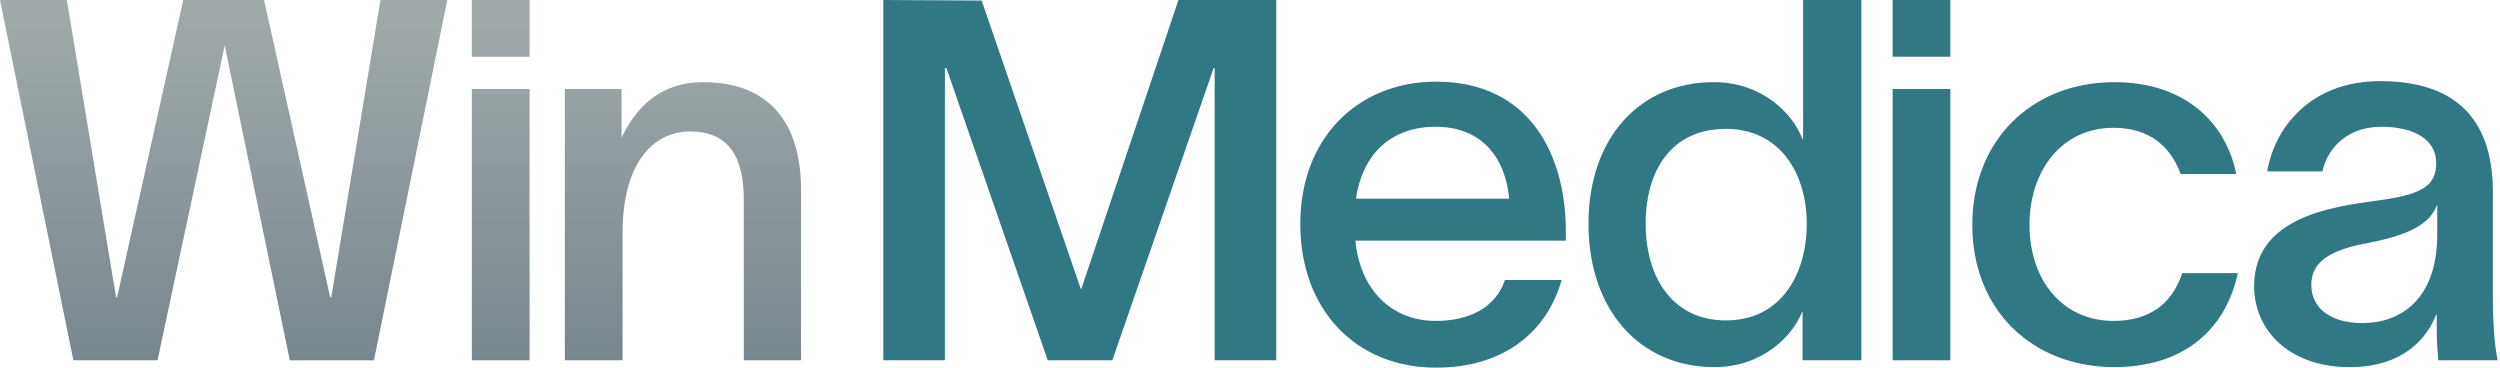
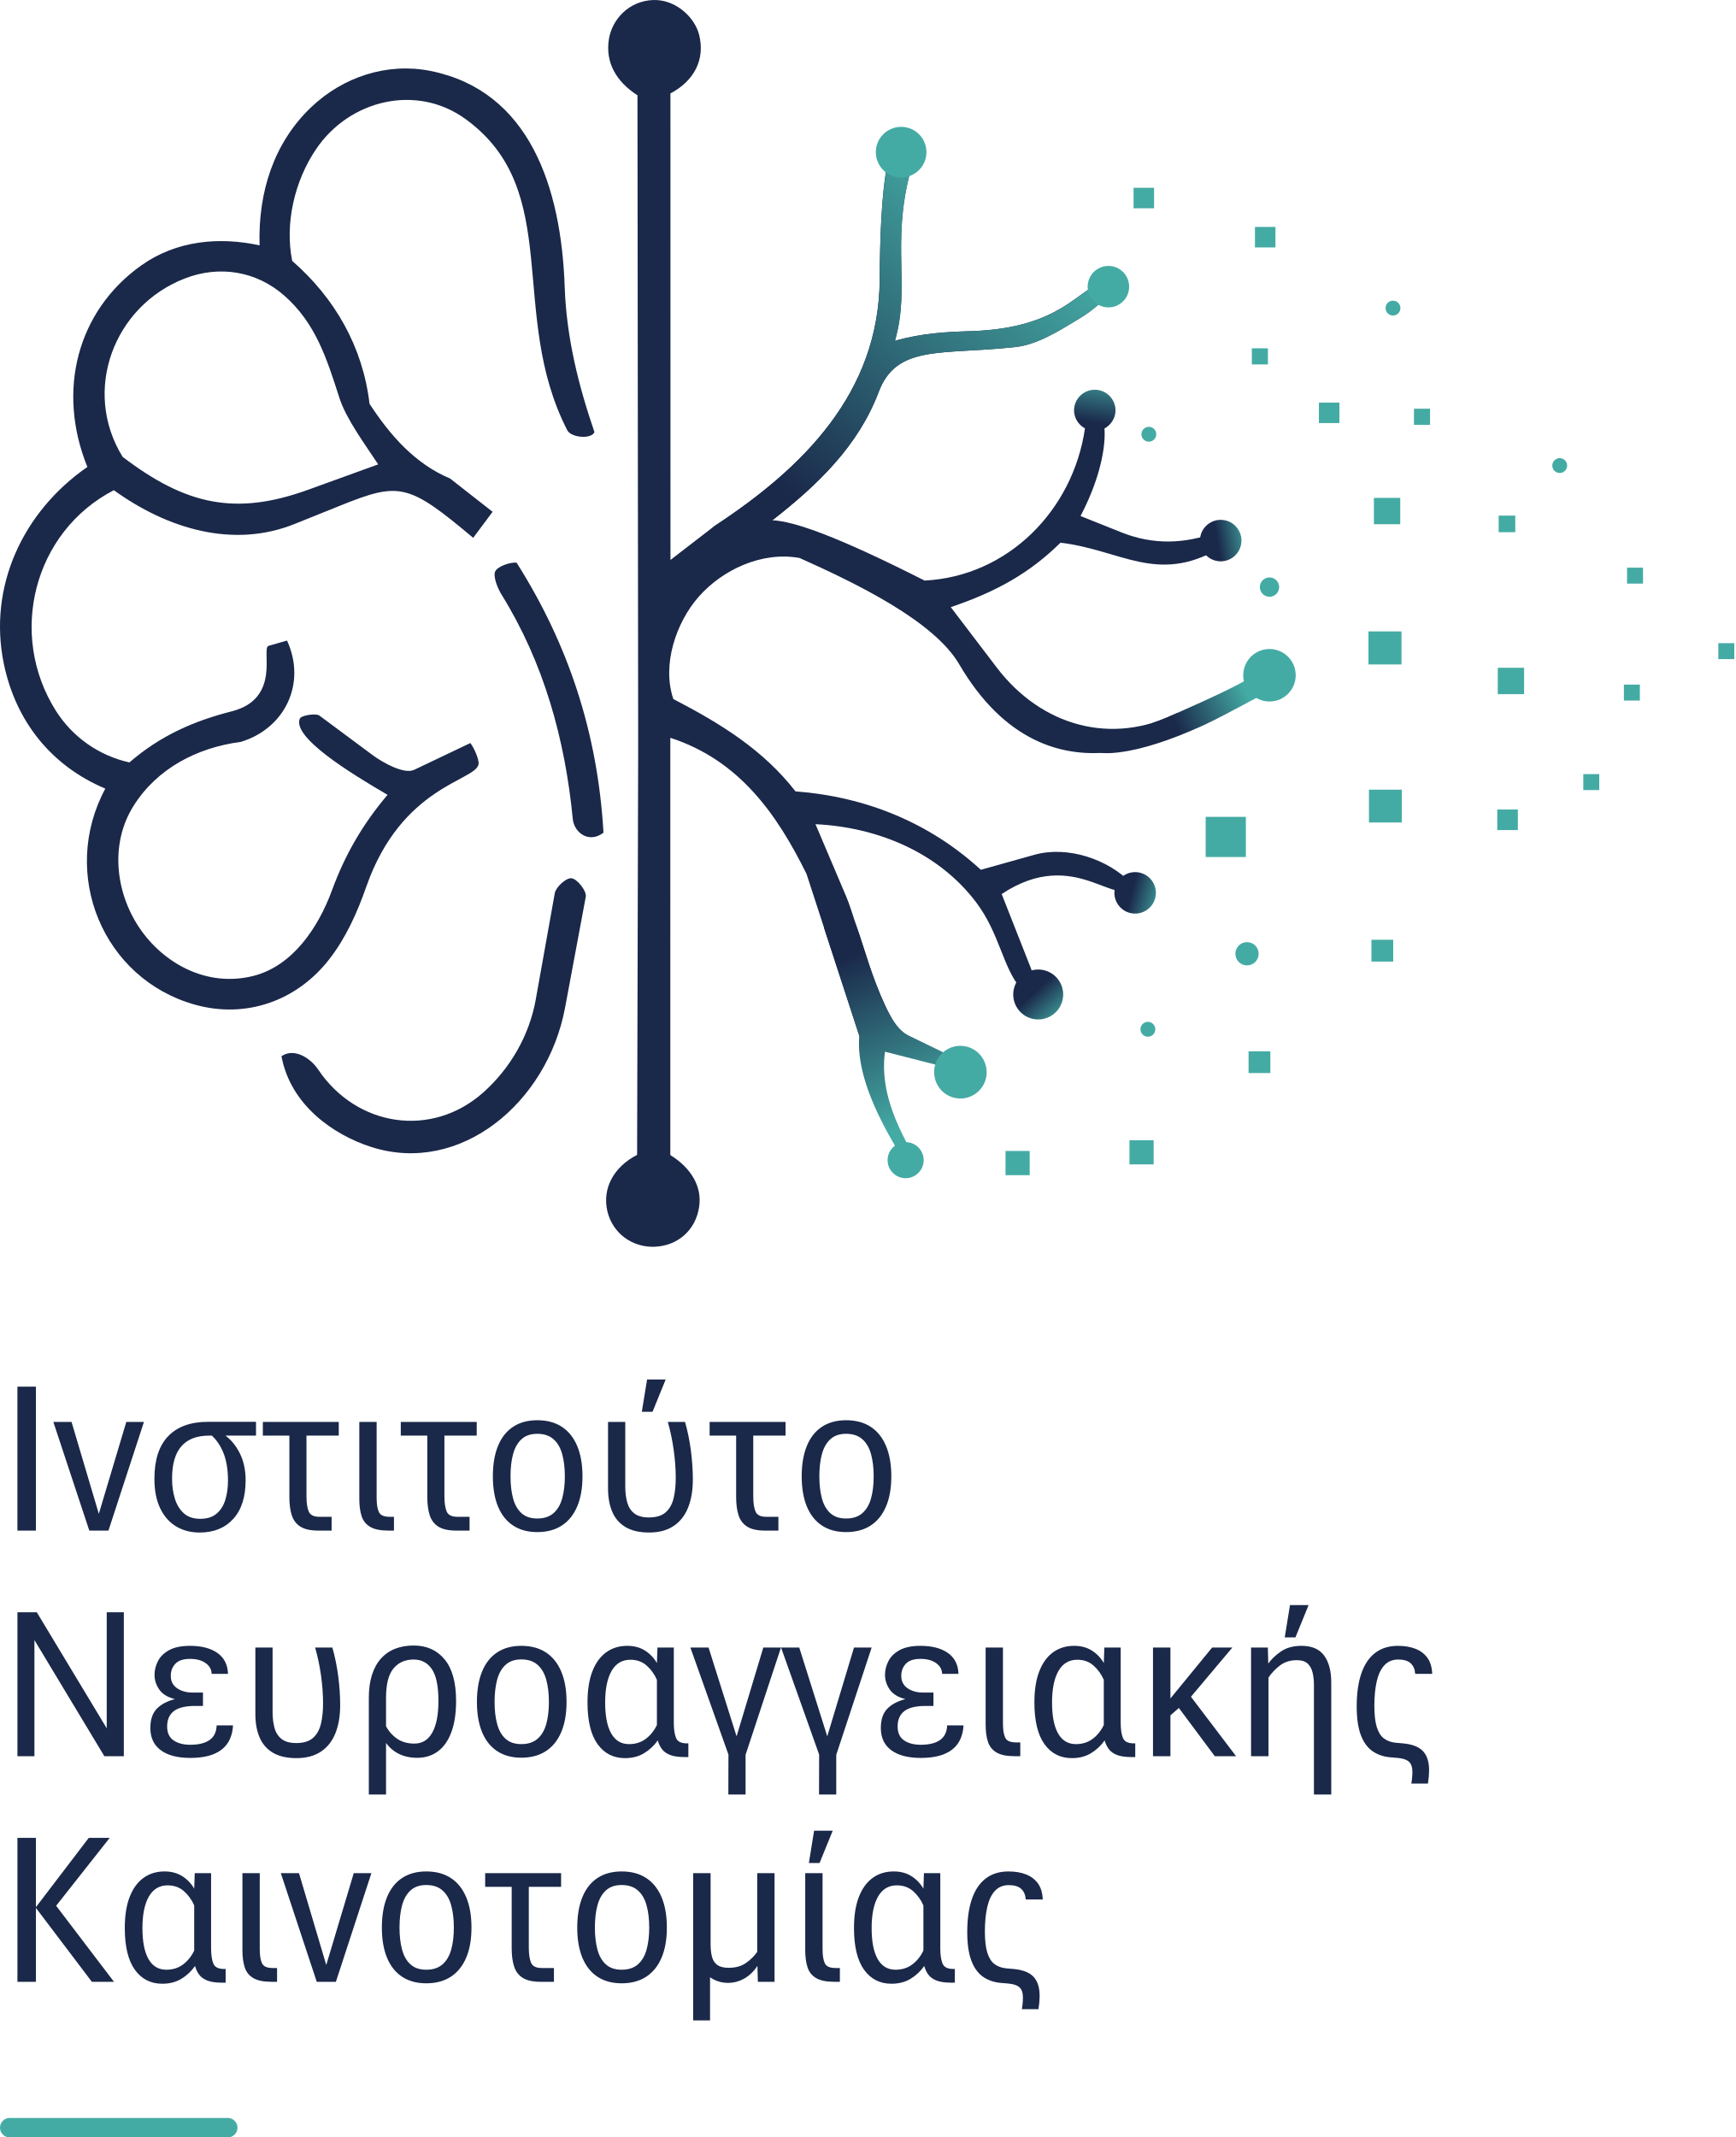
- <svg xmlns="http://www.w3.org/2000/svg" width="136" height="20" fill="none">
-   <path fill="url(#a)" d="M20.697 0 18.02 16.175h-.058L14.365 0H9.968L6.371 16.175h-.057L3.637 0H0l3.991 19.6H8.57l3.654-17.129 3.541 17.13h4.578L24.333 0z" />
-   <path fill="url(#b)" d="M25.668 4.84h3.141V19.6h-3.141z" />
-   <path fill="url(#c)" d="M25.668 0h3.141v3.087h-3.141z" />
-   <path fill="url(#d)" d="M30.729 4.84h3.083v2.655c.8-1.685 2.14-3.026 4.425-3.026 3.853 0 5.338 2.513 5.338 5.823V19.6h-3.112v-8.736c0-2.369-.857-3.712-2.912-3.712-2.056 0-3.683 1.77-3.683 5.51V19.6h-3.14z" />
-   <path fill="#307884" d="m48.052 0 5.349.029 5.395 15.689h.028L64.107 0h5.32v19.6h-3.35V3.712h-.058L60.51 19.6h-3.512l-5.51-15.888h-.086V19.6h-3.35V0zM78.13 20c-4.395 0-7.394-3.168-7.394-7.821s3.112-7.737 7.395-7.737c5.081 0 7.022 3.968 7.05 8.05v.6H73.734c.258 2.71 1.998 4.366 4.367 4.366 1.77 0 3.255-.685 3.768-2.226h3.084C84.095 18.258 81.584 20 78.129 20zm3.968-9.193c-.2-2.226-1.485-3.911-3.996-3.911s-3.996 1.57-4.34 3.911zM98.06 7.582h.029V0h3.168v19.6H98.06v-2.626h-.029c-.513 1.314-2.169 2.997-4.768 2.997-4.082 0-6.85-3.14-6.85-7.794 0-4.653 2.768-7.708 6.821-7.708 2.627 0 4.311 1.712 4.825 3.113zm-4.169 9.848c2.997 0 4.396-2.511 4.396-5.253S96.831 7.01 93.891 7.01s-4.367 2.227-4.367 5.168 1.485 5.253 4.367 5.253M115.03 19.971c-4.483 0-7.737-3.112-7.737-7.736 0-4.625 3.254-7.766 7.737-7.766 3.682 0 6.023 2.056 6.622 4.995h-3.026c-.515-1.427-1.627-2.512-3.654-2.512-2.797 0-4.568 2.313-4.568 5.281s1.769 5.224 4.568 5.224c1.885 0 3.168-.857 3.74-2.598h3.026c-.713 3.283-3.168 5.11-6.708 5.11zM129.474 4.413c5.024 0 6.138 3.084 6.138 6.052v5.823c0 1.142.085 2.484.258 3.312h-3.226c-.058-.6-.086-1.17-.086-1.827v-.657h-.029c-.457 1.17-1.685 2.855-4.711 2.855-3.397 0-5.195-2.113-5.195-4.397 0-4.111 5.053-4.396 7.222-4.738 1.913-.315 2.684-.743 2.684-1.97 0-1.225-1.113-1.969-2.997-1.969-1.628 0-2.855.942-3.197 2.427h-2.997c.37-2.284 2.284-4.91 6.138-4.91zm-.941 13.16c2.055 0 4.053-1.285 4.053-4.824v-1.627c-.313.828-1.056 1.57-3.711 2.085-2.056.37-3.14.999-3.14 2.284s1.057 2.084 2.798 2.084zM102.959 4.84h3.141V19.6h-3.141zM102.959 0h3.141v3.087h-3.141z" />
+ <svg xmlns="http://www.w3.org/2000/svg" width="277" height="341">
  <defs>
-     <linearGradient id="a" x1="12.166" x2="12.166" y1="20.142" y2="1.228" gradientUnits="userSpaceOnUse">
-       <stop stop-color="#77858d" />
-       <stop offset="1" stop-color="#9fa9aa" />
+     <linearGradient id="a" x1="0" x2="1" y1="0" y2="0" gradientTransform="rotate(50.678 -290.934 480.19)scale(-44.05826 44.05826)" gradientUnits="userSpaceOnUse" spreadMethod="pad">
+       <stop offset="0" stop-color="#44aba4" />
+       <stop offset=".995" stop-color="#1a284a" />
+       <stop offset="1" stop-color="#1a284a" />
    </linearGradient>
-     <linearGradient id="b" x1="27.238" x2="27.238" y1="20.142" y2="1.228" gradientUnits="userSpaceOnUse">
-       <stop stop-color="#77858d" />
-       <stop offset="1" stop-color="#9fa9aa" />
+     <linearGradient id="b" x1="0" x2="1" y1="0" y2="0" gradientTransform="rotate(113.325 31.368 229.994)scale(21.55592 -21.55592)" gradientUnits="userSpaceOnUse" spreadMethod="pad">
+       <stop offset="0" stop-color="#44aba4" />
+       <stop offset=".995" stop-color="#1a284a" />
+       <stop offset="1" stop-color="#1a284a" />
    </linearGradient>
-     <linearGradient id="c" x1="27.238" x2="27.238" y1="20.142" y2="1.228" gradientUnits="userSpaceOnUse">
-       <stop stop-color="#77858d" />
-       <stop offset="1" stop-color="#9fa9aa" />
+     <linearGradient id="c" x1="0" x2="1" y1="0" y2="0" gradientTransform="rotate(-155.128 184.119 139.2)scale(9.44069 -9.44069)" gradientUnits="userSpaceOnUse" spreadMethod="pad">
+       <stop offset="0" stop-color="#44aba4" />
+       <stop offset=".995" stop-color="#1a284a" />
+       <stop offset="1" stop-color="#1a284a" />
    </linearGradient>
-     <linearGradient id="d" x1="37.153" x2="37.153" y1="20.142" y2="1.228" gradientUnits="userSpaceOnUse">
-       <stop stop-color="#77858d" />
-       <stop offset="1" stop-color="#9fa9aa" />
+     <linearGradient id="d" x1="0" x2="1" y1="0" y2="0" gradientTransform="matrix(-3.9912 -.68142 -.68142 3.9912 293.103 361.69)" gradientUnits="userSpaceOnUse" spreadMethod="pad">
+       <stop offset="0" stop-color="#44aba4" />
+       <stop offset=".995" stop-color="#1a284a" />
+       <stop offset="1" stop-color="#1a284a" />
+     </linearGradient>
+     <linearGradient id="e" x1="0" x2="1" y1="0" y2="0" gradientTransform="rotate(-98.443 302.05 72)scale(6.29841 -6.29841)" gradientUnits="userSpaceOnUse" spreadMethod="pad">
+       <stop offset="0" stop-color="#44aba4" />
+       <stop offset=".995" stop-color="#1a284a" />
+       <stop offset="1" stop-color="#1a284a" />
+     </linearGradient>
+     <linearGradient id="f" x1="0" x2="1" y1="0" y2="0" gradientTransform="rotate(164.613 119.919 178.06)scale(4.04894 -4.04894)" gradientUnits="userSpaceOnUse" spreadMethod="pad">
+       <stop offset="0" stop-color="#44aba4" />
+       <stop offset=".995" stop-color="#1a284a" />
+       <stop offset="1" stop-color="#1a284a" />
+     </linearGradient>
+     <linearGradient id="g" x1="0" x2="1" y1="0" y2="0" gradientTransform="rotate(132.611 68.723 211.143)scale(4.87372 -4.87372)" gradientUnits="userSpaceOnUse" spreadMethod="pad">
+       <stop offset="0" stop-color="#44aba4" />
+       <stop offset=".995" stop-color="#1a284a" />
+       <stop offset="1" stop-color="#1a284a" />
    </linearGradient>
  </defs>
+   <path fill="#1a2849" d="M60.35 74.1c-2.078-3.169-5.106-7.227-6.196-10.627-2.022-6.303-3.798-11.938-8.816-16.328-4.408-3.858-10.275-4.863-15.826-2.718-11.405 4.406-16.444 17.96-9.942 28.475 10.102 7.699 18.033 9.439 29.61 5.245zm-23.356 39.402c7.965-2.03 4.63-10.092 5.86-10.444l2.952-.845c3.184 6.981-.48 14.114-7.402 16.173-6.933.903-13.353 4.23-17.11 10.235-3.774 6.026-2.855 13.772.94 19.418 3.814 5.674 10.772 9.566 18.196 7.688 6.268-1.585 10.365-7.714 12.546-13.661 2.088-5.69 4.887-10.527 8.867-15.236-6.107-3.567-15.19-9.168-14.007-12.147.223-.56 2.608-.89 3.122-.509l8.469 6.292c1.653 1.23 5.068 3.136 6.664 2.375l8.964-4.272c.543.654 1.455 2.665 1.31 3.397-.52 2.673-12.277 3.405-17.92 19.545-1.451 4.15-3.278 8.198-5.94 11.603-5.123 6.559-13.193 9.49-21.386 7.204-14.688-4.095-21.63-20.847-14.313-34.479-8.7-3.664-14.32-10.82-16.2-19.944C-1.92 93.621 3.63 81.658 13.945 74.51c-4.937-12.174-1.622-24.871 8.562-32.134 5.588-3.985 12.422-4.64 18.916-3.222-.254-8.45 2.248-16.351 8.246-22.06 5.059-4.814 12.123-7.166 19.05-5.77 15.789 3.182 20.846 18.564 21.397 34.499.279 8.056 2.195 15.668 4.747 23.136-.504 1.159-3.722.899-4.344-.315-9.555-18.648-.454-38.17-16.216-49.638-7.762-5.647-18.462-3.15-23.84 4.758-3.495 5.139-5.031 11.955-3.834 17.867 6.808 5.937 11.27 13.692 12.339 22.803 3.272 4.997 7.225 9.561 12.848 11.918l6.792 5.316-3.097 4.154c-10.344-8.675-11.728-8.962-21.212-5.144l-7.29 2.933c-9.778 3.936-20.277.797-28.841-5.392-12.839 6.652-16.964 23.073-9.21 35.264a18.64 18.64 0 0 0 11.693 8.175c4.977-4.294 10.266-6.607 16.344-8.155M44.918 168.54c2.043-1.391 4.62.288 5.87 2.146 6.122 9.106 18.066 10.978 26.317 3.65 4.288-3.808 7.358-9.087 8.382-14.807l3.05-17.032c.16-.9 1.782-2.467 2.684-2.35.9.118 2.425 2.04 2.256 2.949l-3.3 17.68c-2.84 15.216-16.746 26.79-30.935 22.248-5.965-1.91-12.879-6.651-14.324-14.484" />
+   <path fill="#1a2849" d="M96.303 132.87c-2.317 1.777-4.685-.007-4.897-2.175-1.242-12.738-4.615-24.919-11.366-35.81-.617-.994-1.334-2.777-1.05-3.624.284-.846 2.37-1.574 3.444-1.484 8.26 13.052 12.94 27.144 13.869 43.092M2.78 221.267h2.953v22.97H2.78zM14.25 244.236 8.515 226.9h2.902l4.352 14.657 4.385-14.657h2.815l-5.664 17.337ZM31.86 244.544q-2.134 0-3.763-.982-1.63-.981-2.543-2.901t-.913-4.7q0-4.507 2.2-6.792 2.203-2.288 6.349-2.288h7.663v2.201h-7.526q-2.884 0-4.377 1.69-1.494 1.69-1.493 5.189 0 1.705.444 3.165t1.432 2.346q.99.887 2.629.886 1.621 0 2.593-.818.974-.82 1.4-2.21t.427-3.081q0-2.746-.82-4.632-.817-1.886-2.27-2.961l-.647-.7q1.706-.032 3.198 1.024 1.494 1.057 2.424 2.92.93 1.858.93 4.298 0 3.994-1.971 6.17-1.97 2.175-5.367 2.176M50.802 244.236q-1.876 0-2.875-.638-.998-.642-1.374-1.835-.376-1.195-.376-2.868v-9.812h-4.232v-2.184H54.06v2.184h-5.154v9.692q0 1.57.36 2.416.357.844 1.706.844h1.945v2.201ZM61.997 244.236q-1.894 0-2.901-.581a3 3 0 0 1-1.383-1.705q-.375-1.128-.374-2.764v-12.287h2.764v12.15q0 1.434.35 2.21.348.776 1.715.776h.699v2.201ZM72.815 244.236q-1.876 0-2.875-.638-.998-.642-1.374-1.835-.376-1.195-.376-2.868v-9.812h-4.232v-2.184h12.116v2.184H70.92v9.692q0 1.57.36 2.416.357.844 1.706.844h1.945v2.201ZM85.733 242.308q1.621 0 2.593-.853.974-.852 1.39-2.363.42-1.511.42-3.508 0-2.013-.42-3.54-.416-1.529-1.39-2.39-.972-.862-2.593-.862-1.57 0-2.508.863-.94.86-1.35 2.38-.407 1.52-.407 3.549 0 1.998.408 3.516.409 1.519 1.349 2.363.938.846 2.508.845m0 2.167q-2.27 0-3.857-1.05-1.587-1.048-2.406-3.036-.819-1.99-.82-4.805.001-2.849.82-4.855.82-2.005 2.406-3.054 1.587-1.05 3.857-1.05 2.321 0 3.925 1.05 1.605 1.05 2.448 3.054.846 2.006.846 4.855 0 2.816-.846 4.805-.843 1.988-2.448 3.036-1.605 1.05-3.925 1.05M102.423 225.277l.837-5.152h2.968l-2.098 5.152Zm1.161 19.266q-2.286 0-3.738-.852-1.448-.854-2.132-2.433-.683-1.578-.683-3.745v-10.614h2.748v10.306q0 1.4.307 2.518.306 1.118 1.126 1.766t2.338.649q1.758-.001 2.678-.82.922-.817 1.264-2.244.341-1.425.342-3.233 0-2.168-.326-4.472a33 33 0 0 0-.938-4.47h2.748q.631 2.218.938 4.599.306 2.378.307 4.581 0 2.629-.776 4.531-.775 1.903-2.33 2.917-1.552 1.017-3.873 1.016M122.099 244.236q-1.876 0-2.875-.638-.998-.642-1.375-1.835-.376-1.195-.376-2.868v-9.812h-4.232v-2.184h12.116v2.184h-5.153v9.692q0 1.57.36 2.416.357.844 1.705.844h1.946v2.201ZM135.017 242.308q1.621 0 2.593-.853.974-.852 1.39-2.363.42-1.511.42-3.508 0-2.013-.42-3.54-.416-1.529-1.39-2.39-.972-.862-2.593-.862-1.57 0-2.508.863-.94.86-1.35 2.38-.408 1.52-.408 3.549 0 1.998.408 3.516.41 1.519 1.35 2.363.938.846 2.508.845m0 2.167q-2.27 0-3.858-1.05-1.585-1.048-2.405-3.036-.819-1.99-.82-4.805.001-2.849.82-4.855.82-2.005 2.405-3.054 1.589-1.05 3.858-1.05 2.32 0 3.925 1.05t2.448 3.054q.845 2.006.845 4.855.001 2.816-.845 4.805-.844 1.988-2.448 3.036-1.606 1.05-3.925 1.05M2.781 280.236v-22.97h3.09l11.16 18.516v-18.515h2.73v22.97h-3.107l-11.16-18.533v18.532ZM30.34 280.51q-3.019 0-4.683-1.23-1.665-1.228-1.664-3.549 0-1.996 1.016-3.055 1.015-1.057 2.91-1.552-1.743-.428-2.5-1.52-.76-1.091-.76-2.354 0-1.108.538-2.176.536-1.066 1.783-1.758 1.245-.69 3.344-.69 2.748 0 4.369 1.133 1.62 1.138 1.69 3.337h-2.611q-.018-1.04-.956-1.716-.938-.673-2.492-.673-1.62.001-2.346.785-.726.785-.725 1.911 0 1.297 1.007 1.988t2.474.692h1.655v2.132H31.16q-2.355 0-3.421.828-1.067.829-1.067 2.45 0 1.517 1.024 2.217 1.022.702 2.663.701 2.01-.001 3.088-.761 1.073-.757 1.126-2.328h2.61q-.084 1.638-.835 2.798-.752 1.16-2.236 1.775t-3.772.615M47.305 280.544q-2.288-.001-3.74-.854a5.1 5.1 0 0 1-2.131-2.432q-.683-1.578-.683-3.745V262.9H43.5v10.305q0 1.399.307 2.519.306 1.117 1.127 1.765.818.648 2.337.648 1.757 0 2.679-.819.921-.818 1.264-2.245.34-1.423.34-3.232 0-2.168-.324-4.472a33 33 0 0 0-.94-4.47h2.749q.631 2.217.939 4.6.306 2.379.306 4.58 0 2.63-.776 4.531-.775 1.901-2.33 2.918-1.553 1.016-3.872 1.016M61.536 278.018v-2.695a5.6 5.6 0 0 0 1.808 2.107q1.144.793 2.782.793 1.878 0 2.858-1.757.982-1.759.982-5.035 0-3.533-1.042-5.077-1.04-1.544-2.917-1.544-2.032 0-3.217 1.425t-1.186 4.667v15.444h-2.748v-15.411q0-2.082.495-3.65.495-1.57 1.435-2.62a5.9 5.9 0 0 1 2.26-1.57q1.321-.52 2.96-.521 3.123 0 4.949 2.218 1.828 2.219 1.827 6.622 0 2.97-.76 5-.76 2.031-2.15 3.054-1.391 1.024-3.285 1.024-1.706 0-2.987-.657a5.43 5.43 0 0 1-2.064-1.817M83.19 278.308q1.621 0 2.593-.853.974-.852 1.39-2.363.42-1.511.42-3.508 0-2.013-.42-3.54-.416-1.529-1.39-2.39-.972-.862-2.593-.862-1.57 0-2.508.863-.94.86-1.35 2.38-.407 1.52-.407 3.549 0 1.998.408 3.516.409 1.519 1.349 2.363.938.846 2.508.845m0 2.167q-2.27 0-3.857-1.05-1.587-1.048-2.406-3.036-.819-1.99-.82-4.805.001-2.849.82-4.855.82-2.005 2.406-3.054 1.587-1.05 3.857-1.05 2.321 0 3.925 1.05 1.605 1.05 2.448 3.054.846 2.006.846 4.855 0 2.816-.846 4.805-.843 1.988-2.448 3.036-1.605 1.05-3.925 1.05M100.375 278.308q1.552 0 2.67-.836 1.12-.836 1.784-2.219v-7.201a6.4 6.4 0 0 0-1.648-2.287q-1.047-.921-2.584-.921-1.979 0-3.004 1.792-1.023 1.792-1.024 5.017.001 3.276.974 4.966.972 1.689 2.832 1.689m-.63 2.236q-2.784 0-4.388-2.236-1.603-2.235-1.604-6.655 0-2.954.778-4.957.776-2.006 2.201-3.037 1.425-1.034 3.37-1.034 1.621 0 2.815.75a5.65 5.65 0 0 1 1.912 1.998l.086-2.474h2.61v11.98q0 1.586.36 2.448.357.86 1.706.86h.256v2.186h-.632q-1.433 0-2.296-.341t-1.304-.948a4.1 4.1 0 0 1-.65-1.373 7.2 7.2 0 0 1-2.184 2.048q-1.297.784-3.037.785M116.229 286.346l.017-6.862 2.73.018v6.844Zm.017-6.366-6.076-17.08h2.902l4.47 14.162 4.267-14.163h2.816l-5.665 17.167ZM130.7 286.346l.018-6.862 2.73.018v6.844Zm.018-6.366-6.076-17.08h2.901l4.47 14.162 4.267-14.163h2.816l-5.665 17.167ZM146.91 280.51q-3.02 0-4.684-1.23-1.665-1.228-1.664-3.549 0-1.996 1.016-3.055 1.016-1.057 2.91-1.552-1.743-.428-2.5-1.52-.76-1.091-.76-2.354 0-1.108.538-2.176.536-1.066 1.783-1.758 1.245-.69 3.344-.69 2.748 0 4.369 1.133 1.62 1.138 1.69 3.337h-2.611q-.018-1.04-.956-1.716-.939-.673-2.492-.673-1.62.001-2.346.785-.725.785-.725 1.911 0 1.297 1.007 1.988t2.474.692h1.655v2.132h-1.228q-2.355 0-3.421.828-1.067.829-1.067 2.45 0 1.517 1.024 2.217 1.023.702 2.663.701 2.011-.001 3.088-.761 1.073-.757 1.126-2.328h2.611q-.086 1.638-.836 2.798-.752 1.16-2.236 1.775t-3.772.615M161.945 280.236q-1.894 0-2.901-.581a3 3 0 0 1-1.383-1.705q-.375-1.128-.375-2.764v-12.287h2.764v12.15q0 1.433.351 2.21.348.776 1.715.776h.698v2.201ZM171.689 278.308q1.552 0 2.67-.836 1.12-.836 1.784-2.219v-7.201a6.4 6.4 0 0 0-1.648-2.287q-1.047-.921-2.584-.921-1.98 0-3.004 1.792t-1.024 5.017q.001 3.276.974 4.966.972 1.689 2.832 1.689m-.631 2.236q-2.782 0-4.387-2.236-1.603-2.235-1.604-6.655 0-2.954.778-4.957.776-2.006 2.201-3.037 1.425-1.034 3.37-1.034 1.621 0 2.815.75a5.65 5.65 0 0 1 1.912 1.998l.086-2.474h2.61v11.98q0 1.586.359 2.448.358.86 1.707.86h.256v2.186h-.632q-1.433 0-2.296-.341t-1.304-.948a4.1 4.1 0 0 1-.65-1.373 7.2 7.2 0 0 1-2.184 2.048q-1.297.784-3.037.785M183.993 280.236V262.9h2.782v8.123l6.654-8.123h3.226l-6.604 7.85 7.201 9.487h-3.396l-5.733-7.696-1.348 1.178v6.518ZM205.017 261.277l.836-5.152h2.97l-2.1 5.152Zm-5.375 18.96v-17.338h2.679l.068 2.559q.699-1.007 2.005-1.92 1.304-.912 3.303-.912 2.472-.001 3.608 1.552 1.134 1.553 1.134 4.3v17.868h-2.764v-17.457q0-1.161-.23-2.058-.231-.894-.81-1.408-.582-.51-1.673-.51-1.62 0-2.739.869-1.117.87-1.8 1.91v12.545zM225.221 284.605q.24-1.503.138-2.356-.102-.852-.658-1.244-.555-.394-1.68-.495l-1.213-.103q-1.637-.155-2.832-1.006-1.194-.855-1.835-2.587-.64-1.73-.64-4.513 0-3.14.75-5.299t2.22-3.267q1.467-1.11 3.617-1.109 1.64 0 2.85.495 1.213.494 1.886 1.476.675.98.725 2.5h-2.713q-.068-1.077-.716-1.682-.649-.605-1.98-.606-1.365 0-2.21.905-.845.904-1.229 2.56-.384 1.655-.384 3.941 0 2.117.384 3.362.385 1.247 1.135 1.818.752.573 1.86.691l1.348.119q1.57.153 2.543.812.974.657 1.305 1.996.333 1.34-.025 3.592ZM2.781 316.236v-22.97h2.952v11.058l8.43-11.057h3.346l-8.55 10.836 9.233 12.133h-3.534l-8.925-11.792v11.792ZM26.535 314.308q1.553 0 2.67-.836 1.119-.836 1.785-2.219v-7.201a6.4 6.4 0 0 0-1.648-2.287q-1.049-.921-2.584-.921-1.98 0-3.004 1.792t-1.024 5.017q0 3.276.973 4.966.972 1.689 2.832 1.689m-.63 2.236q-2.783 0-4.387-2.236-1.603-2.235-1.604-6.655 0-2.954.777-4.957.776-2.006 2.201-3.037 1.425-1.034 3.37-1.034 1.621 0 2.816.75a5.65 5.65 0 0 1 1.912 1.998l.085-2.474h2.61v11.98q0 1.586.36 2.448.356.86 1.706.86h.256v2.186h-.632q-1.433 0-2.296-.341-.861-.341-1.304-.948a4.1 4.1 0 0 1-.65-1.373 7.2 7.2 0 0 1-2.183 2.048q-1.298.784-3.038.785M43.345 316.236q-1.894 0-2.901-.581a3 3 0 0 1-1.383-1.705q-.375-1.128-.375-2.764v-12.287h2.764v12.15q0 1.433.35 2.21t1.716.776h.698v2.201ZM50.547 316.236 44.812 298.9h2.901l4.352 14.657 4.386-14.657h2.816L53.6 316.236ZM68.02 314.308q1.62 0 2.593-.853.973-.852 1.39-2.363.42-1.511.42-3.508 0-2.013-.42-3.54-.417-1.529-1.39-2.39-.971-.862-2.594-.862-1.569 0-2.508.863-.94.86-1.349 2.38-.408 1.52-.408 3.549 0 1.998.408 3.516.41 1.519 1.35 2.363.937.846 2.507.845m0 2.167q-2.269 0-3.857-1.05-1.586-1.048-2.405-3.036-.82-1.99-.82-4.805 0-2.849.82-4.855.82-2.005 2.405-3.054 1.588-1.05 3.857-1.05 2.32 0 3.926 1.05 1.604 1.05 2.448 3.054.846 2.006.845 4.855 0 2.816-.845 4.805-.844 1.988-2.448 3.036-1.605 1.05-3.926 1.05M86.28 316.236q-1.876 0-2.875-.638-.998-.642-1.375-1.835-.376-1.195-.376-2.868v-9.812h-4.232v-2.184h12.116v2.184h-5.153v9.692q0 1.57.36 2.416.357.844 1.705.844h1.946v2.201ZM99.198 314.308q1.621 0 2.593-.853.974-.852 1.39-2.363.42-1.511.42-3.508 0-2.013-.42-3.54-.416-1.529-1.39-2.39-.972-.862-2.593-.862-1.57 0-2.508.863-.94.86-1.35 2.38-.408 1.52-.408 3.549 0 1.998.408 3.516.41 1.519 1.35 2.363.938.846 2.508.845m0 2.167q-2.27 0-3.858-1.05-1.585-1.048-2.405-3.036-.819-1.99-.82-4.805.001-2.849.82-4.855.82-2.005 2.405-3.054 1.589-1.05 3.858-1.05 2.32 0 3.925 1.05t2.448 3.054q.846 2.006.845 4.855.001 2.816-.845 4.805-.844 1.988-2.448 3.036-1.605 1.05-3.925 1.05M110.614 322.396V298.9h2.782v11.313q0 1.178.221 2.031t.855 1.305q.63.452 1.808.452 1.671.001 2.772-.776 1.1-.776 1.784-1.766v-12.559h2.764v17.337h-2.662l-.069-2.542q-.885 1.346-2.116 2.03a5.26 5.26 0 0 1-2.593.683q-1.246 0-2.312-.563-1.066-.564-1.715-1.68-.65-1.118-.65-2.774h1.826v11.006ZM129.078 297.277l.836-5.152h2.97l-2.1 5.152Zm4.08 18.96q-1.895 0-2.901-.582a3 3 0 0 1-1.383-1.705q-.376-1.128-.376-2.764v-12.287h2.765v12.15q0 1.434.35 2.209.349.777 1.716.776h.698v2.203zM142.9 314.308q1.552 0 2.67-.836 1.12-.836 1.784-2.219v-7.201a6.4 6.4 0 0 0-1.648-2.287q-1.048-.921-2.584-.921-1.98 0-3.004 1.792-1.023 1.792-1.024 5.017.001 3.276.974 4.966.972 1.689 2.832 1.689m-.631 2.236q-2.782 0-4.387-2.236-1.603-2.235-1.604-6.655 0-2.954.778-4.957.777-2.006 2.2-3.037 1.425-1.034 3.372-1.034 1.622 0 2.814.75a5.65 5.65 0 0 1 1.912 1.998l.086-2.474h2.61v11.98q0 1.586.359 2.448.358.86 1.707.86h.256v2.186h-.632q-1.433 0-2.296-.341t-1.304-.948a4.1 4.1 0 0 1-.65-1.373 7.2 7.2 0 0 1-2.184 2.048q-1.297.784-3.037.785M163.071 320.605q.24-1.503.138-2.356-.102-.852-.658-1.244-.554-.394-1.68-.495l-1.213-.103q-1.637-.155-2.832-1.006-1.194-.855-1.835-2.587-.64-1.73-.64-4.513 0-3.14.751-5.299.75-2.159 2.22-3.267 1.466-1.11 3.616-1.109 1.64 0 2.85.495 1.213.494 1.886 1.476.675.98.725 2.5h-2.713q-.068-1.077-.716-1.682-.649-.604-1.98-.606-1.365 0-2.21.905-.845.904-1.229 2.56-.384 1.655-.384 3.941 0 2.117.384 3.362.385 1.247 1.135 1.818.752.573 1.86.691l1.348.119q1.57.153 2.543.812.974.657 1.305 1.996.333 1.34-.025 3.592ZM145.149 165.744c-4.346-2.11-8.255-18.312-10.104-22.667l-4.91-11.56c9.764.468 19.56 4.404 25.66 12.498 3.672 4.877 4.227 10.262 6.987 13.59.292.354 1.665-.517 1.773-.964.108-.444.18-1.57-.008-2.044l-4.7-11.933c11.82-7.879 18.695 2.963 20.671-1.743-3.701-3.814-10.136-6.012-15.47-4.518l-8.527 2.388c-8.136-7.463-18.276-11.656-29.579-12.514-5.228-6.721-12.079-10.878-19.49-14.734-1.863-5.46.442-12.206 4.02-16.292 3.765-4.296 10.069-7.312 16.123-6.215 9.028 4.045 21.42 10.033 25.467 16.95 14.472 24.742 36.57 9.649 36.37 9.429l-1.523-1.666c-10.478 5.295-21.723 2.128-28.858-7.242l-7.329-9.627c7.248-2.443 12.588-5.43 17.508-10.281 9.601 1.128 15.405 6.657 25.27.958.409-.298-.26-2.334-.606-2.552-4.917 1.807-9.919 1.948-14.897-.04l-6.57-2.622c5.568-10.616 3.987-18.156 2.138-15.807l-1.426 1.81c-1.9 13.091-12.308 23.627-25.597 24.295-14.015-7.102-20.792-9.452-24.296-9.626 7.208-5.628 13.707-11.842 16.964-20.463 2.881-7.625 9.972-5.876 21.805-7.172 3.414-.375 6.735-2.432 9.822-4.303 1.848-1.12 2.208-1.393 4.576-3.437 1.525-1.317.102-2.613-.378-2.516-3.952.801-6.584 7.263-21.088 7.716-4.049.127-7.732.307-12.14 1.54 2.47-8.543-.546-15.27 2.36-26.656.236-.92.591-3.14-1.26-3.497-1.737-.336-2.112 1.034-2.258 1.73-1.016 4.816-1.234 12.367-1.272 18.614-.112 18.222-12.37 30.189-26.374 39.372l-7.01 5.408-.007-74.444c3.823-2.02 5.553-5.431 4.587-9.332-.699-2.828-3.77-5.695-7.336-5.571-3.91.136-6.579 3.127-7.072 6.257-.578 3.668 1.122 6.732 4.561 8.948l.113 103.956-.17 65.119c-3.795 1.944-5.567 5.404-4.755 8.944.81 3.535 3.955 5.867 7.585 5.713 3.662-.154 6.531-2.644 7.075-6.4.472-3.27-1.35-6.221-4.605-8.226l-.002-66.583c10.975 3.55 17.004 12.144 21.734 21.715l8.58 26.332" />
+   <path fill="url(#a)" d="M249.695 406.259c-.761-3.613-.925-9.274-.954-13.96-.084-13.667-9.276-22.642-19.78-29.529l-.283-.248 7.216.944c5.406 4.221 10.279 8.881 12.722 15.347 2.161 5.719 7.479 4.407 16.354 5.379 2.56.281 5.051 1.824 7.365 3.227 1.387.84 1.657 1.045 3.433 2.578 1.144.988.077 1.96-.282 1.887-2.964-.601-4.939-5.447-15.816-5.787-3.038-.095-5.8-.23-9.106-1.154 1.852 6.406-.409 11.452 1.771 19.99.176.691.442 2.356-.945 2.624a2 2 0 0 1-.383.039c-.979 0-1.214-.871-1.312-1.337" transform="matrix(1.33333 0 0 -1.33333 -191.263 567.638)" />
+   <path fill="url(#b)" d="m242.076 314.685 4.217-12.91c-.553-6.23 4.699-13.72 5.917-15.927.45-.815.773.637.773.637.628.57-4.57 6.522-3.616 13.379l7.201-1.839c.688-.277 1.822-.329 2.051.655l-6.426 3.12c-3.258 1.581-5.036 10.28-6.423 13.546z" transform="matrix(1.33333 0 0 -1.33333 -191.263 567.638)" />
+   <path fill="#44aba4" fill-rule="evenodd" d="M141.724 185.816a2.88 2.88 0 1 1 5.614-1.285 2.88 2.88 0 0 1-5.614 1.285M149.19 172.084a4.189 4.189 0 1 1 8.165-1.87 4.189 4.189 0 0 1-8.166 1.87" />
+   <path fill="url(#c)" d="M284.398 340.43c-2.251-.991-2.922-1.18-2.922-1.18l-6.391-3.601s3.522-.76 12.364 3.264c2.564 1.167 9.768 5.153 9.768 5.153l-4.066.729s.311-.374-8.753-4.365" transform="matrix(1.33333 0 0 -1.33333 -191.263 567.638)" />
+   <path fill="#44aba4" fill-rule="evenodd" d="M198.392 107.813a4.189 4.189 0 1 1 8.377.001 4.189 4.189 0 0 1-8.377-.001M139.764 24.281a4.038 4.038 0 1 1 8.077 0 4.038 4.038 0 0 1-8.077 0M173.568 45.743a3.31 3.31 0 1 1 6.62.001 3.31 3.31 0 0 1-6.62-.001" />
+   <path fill="url(#d)" d="M287.064 361.083a2.483 2.483 0 1 1 4.965 0 2.483 2.483 0 0 1-4.965 0" transform="matrix(1.33333 0 0 -1.33333 -191.263 567.638)" />
+   <path fill="url(#e)" d="M271.993 376.603a2.483 2.483 0 0 1 4.965 0 2.482 2.482 0 1 1-4.965 0" transform="matrix(1.33333 0 0 -1.33333 -191.263 567.638)" />
+   <path fill="url(#f)" d="M277.056 319.927a2.481 2.481 0 1 1 4.497-2.104 2.483 2.483 0 0 1-1.196 3.301 2.484 2.484 0 0 1-3.301-1.197" transform="matrix(1.33333 0 0 -1.33333 -191.263 567.638)" />
+   <path fill="url(#g)" d="M266.079 309.219a2.987 2.987 0 1 1 3.248-5.016 2.987 2.987 0 0 1-1.627 5.496 2.97 2.97 0 0 1-1.621-.48" transform="matrix(1.33333 0 0 -1.33333 -191.263 567.638)" />
+   <path fill="#44aba4" d="M184.165 33.236h-3.27v-3.269h3.27zM203.534 39.482h-3.27v-3.27h3.27zM213.74 67.508h-3.27V64.24h3.27zM241.806 84.927h-2.652v-2.652h2.652zM262.19 93.126h-2.547v-2.547h2.547zM261.686 111.784h-2.547v-2.546h2.547zM276.757 105.171h-2.547v-2.547h2.547zM255.207 126.074h-2.546v-2.547h2.546zM223.45 83.647h-4.203v-4.203h4.203zM243.214 110.763h-4.203v-4.203h4.203zM222.327 153.438h-3.476v-3.476h3.476zM202.72 171.226h-3.475v-3.476h3.476zM184.097 185.806h-3.858v-3.858h3.858zM164.317 187.519h-3.858v-3.857h3.858zM242.218 132.456h-3.285v-3.285h3.285zM223.693 131.244h-5.236v-5.236h5.236zM223.647 106.024h-5.27v-5.27h5.27zM198.814 136.755H192.4v-6.415h6.415zM202.335 58.15h-2.568v-2.568h2.568zM228.206 67.787h-2.568v-2.568h2.568zM181.99 164.24a1.185 1.185 0 1 1 2.371 0 1.185 1.185 0 0 1-2.37 0M200.855 152.192a1.857 1.857 0 1 1-3.715 0 1.857 1.857 0 0 1 3.715 0M200.569 106.647a1.462 1.462 0 1 1 2.925 0 1.462 1.462 0 0 1-2.925 0M204.126 93.682a1.541 1.541 0 1 1-3.082 0 1.541 1.541 0 0 1 3.082 0M182.149 69.293a1.185 1.185 0 1 1 2.37 0 1.185 1.185 0 0 1-2.37 0M221.105 49.165a1.185 1.185 0 1 1 2.371 0 1.185 1.185 0 0 1-2.37 0M247.712 74.29a1.185 1.185 0 1 1 2.37 0 1.185 1.185 0 0 1-2.37 0" />
+   <path fill="#44aba4" fill-rule="evenodd" d="M36.345 341.066H1.55c-.856 0-1.549-.693-1.549-1.55v-.006c0-.856.693-1.55 1.55-1.55h34.795c.856 0 1.55.694 1.55 1.55v.007c0 .856-.694 1.55-1.55 1.55" />
</svg>
